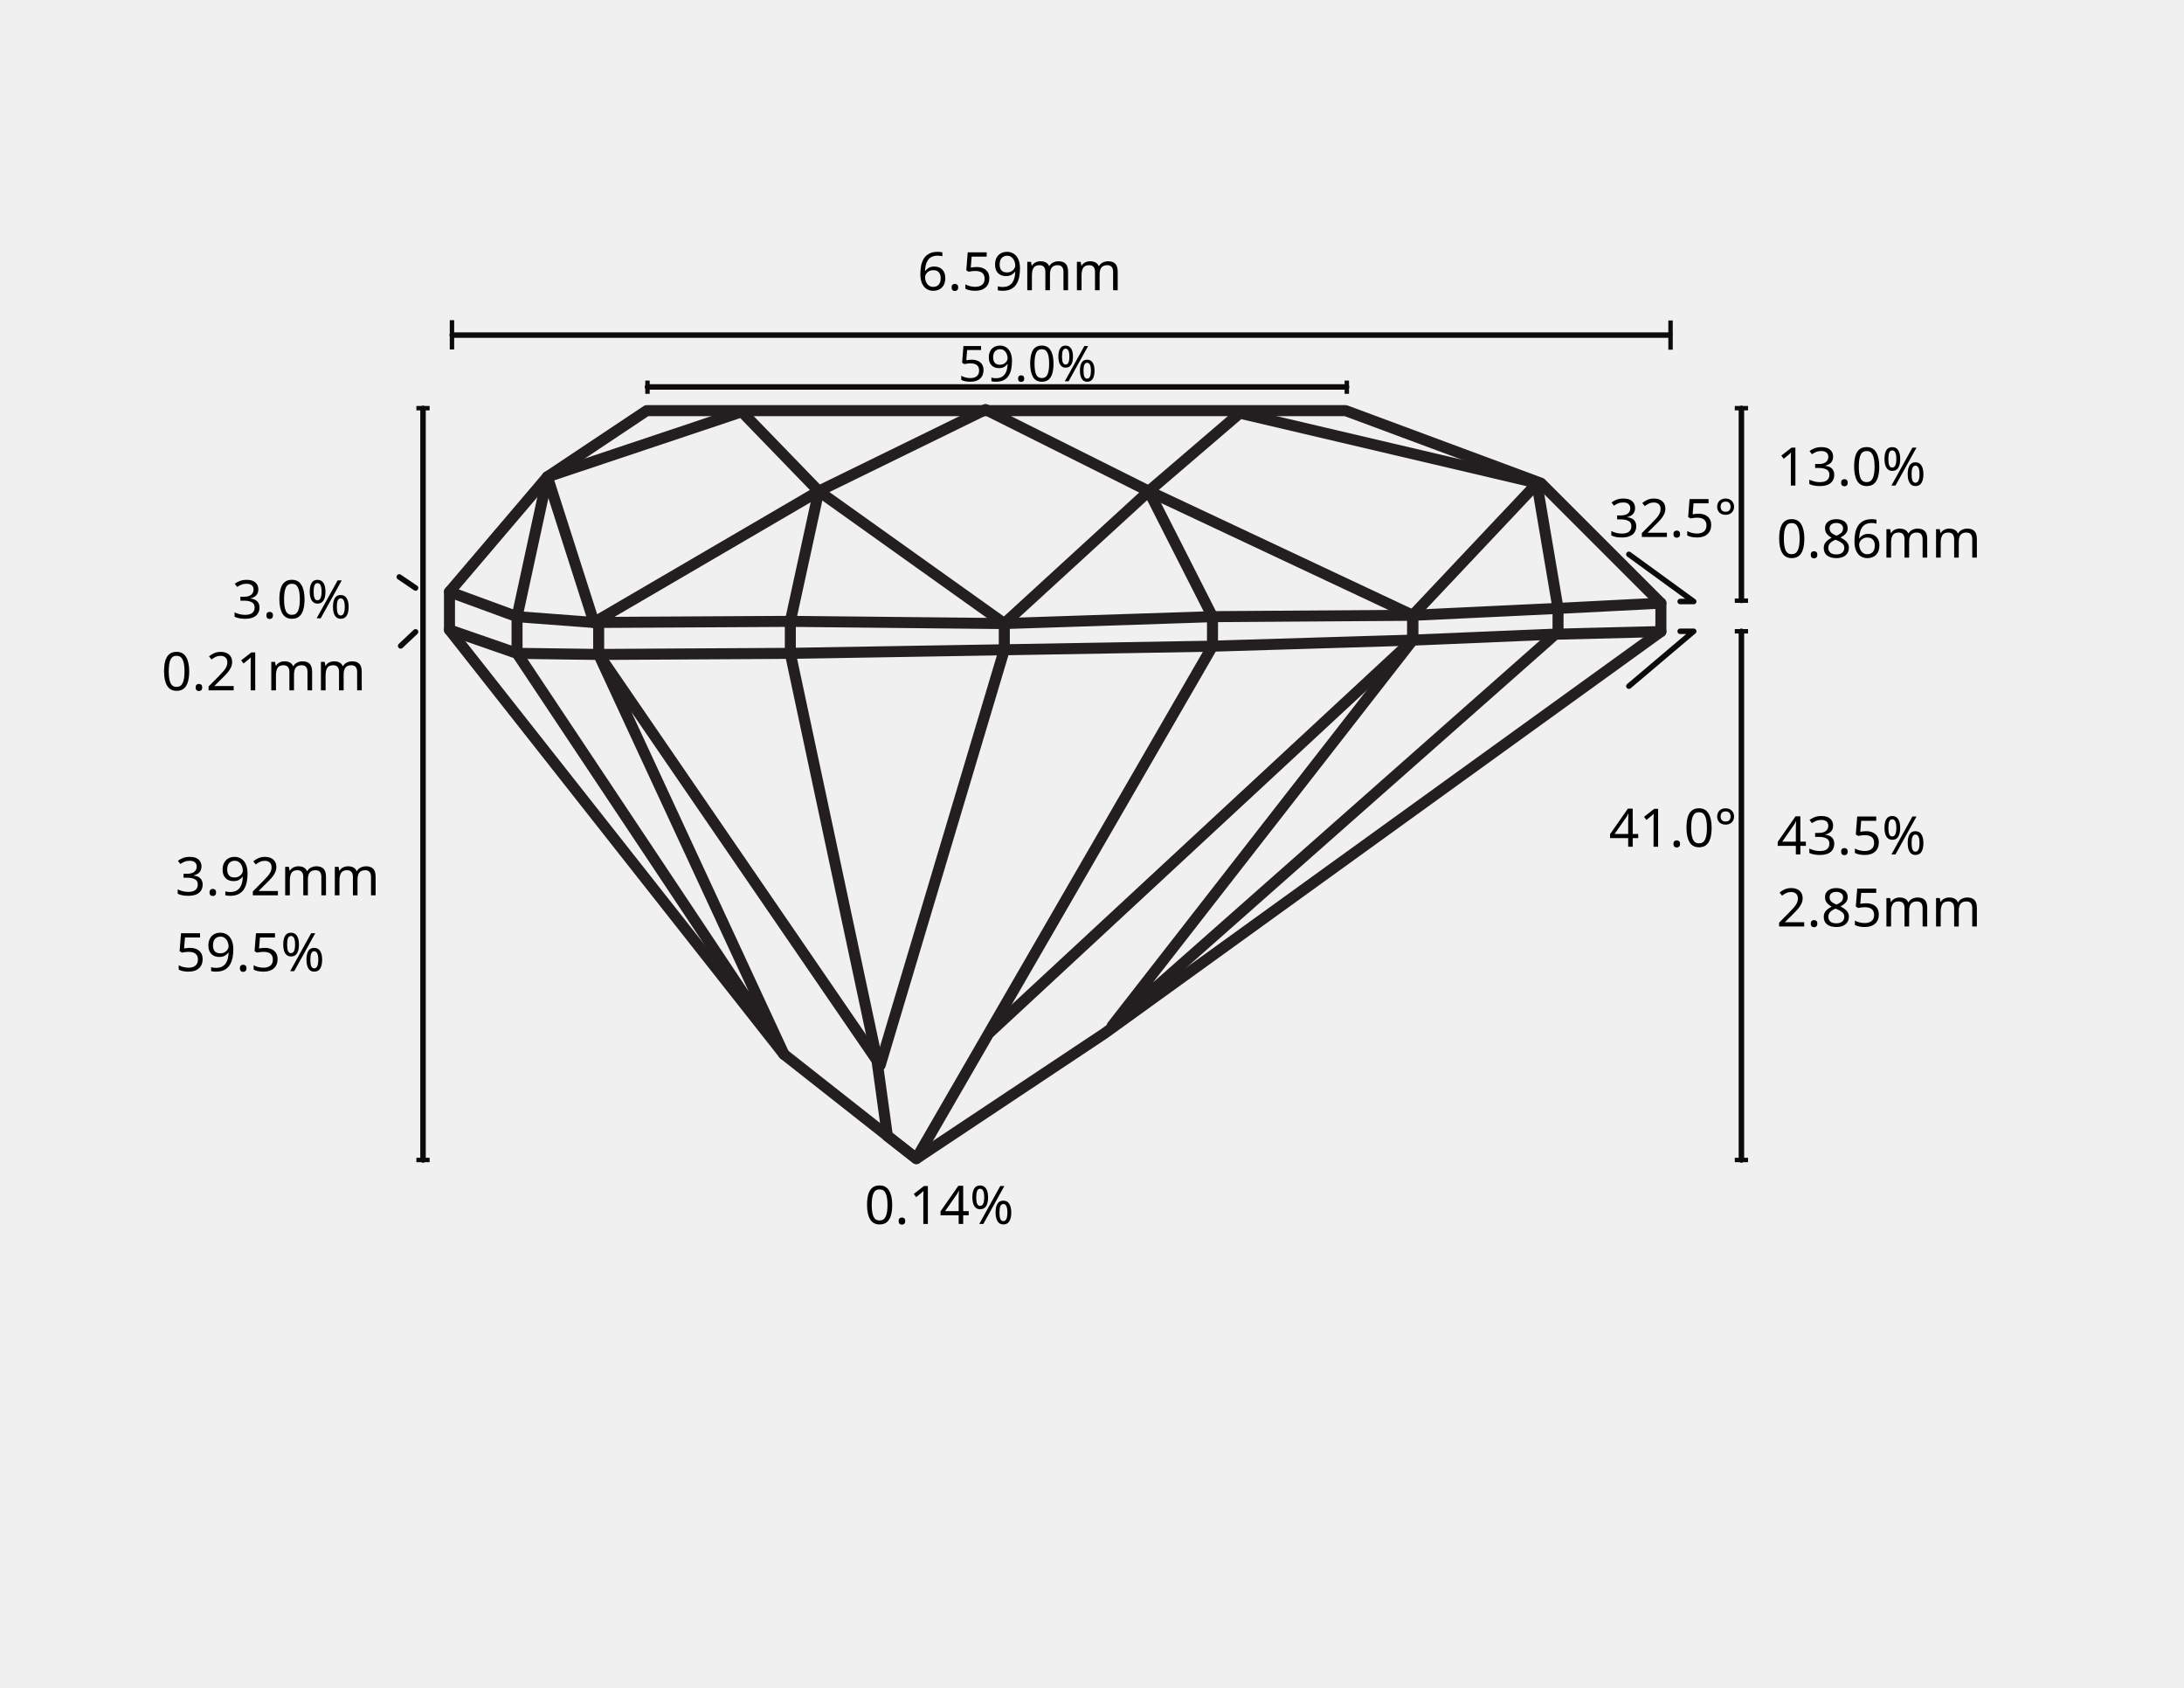
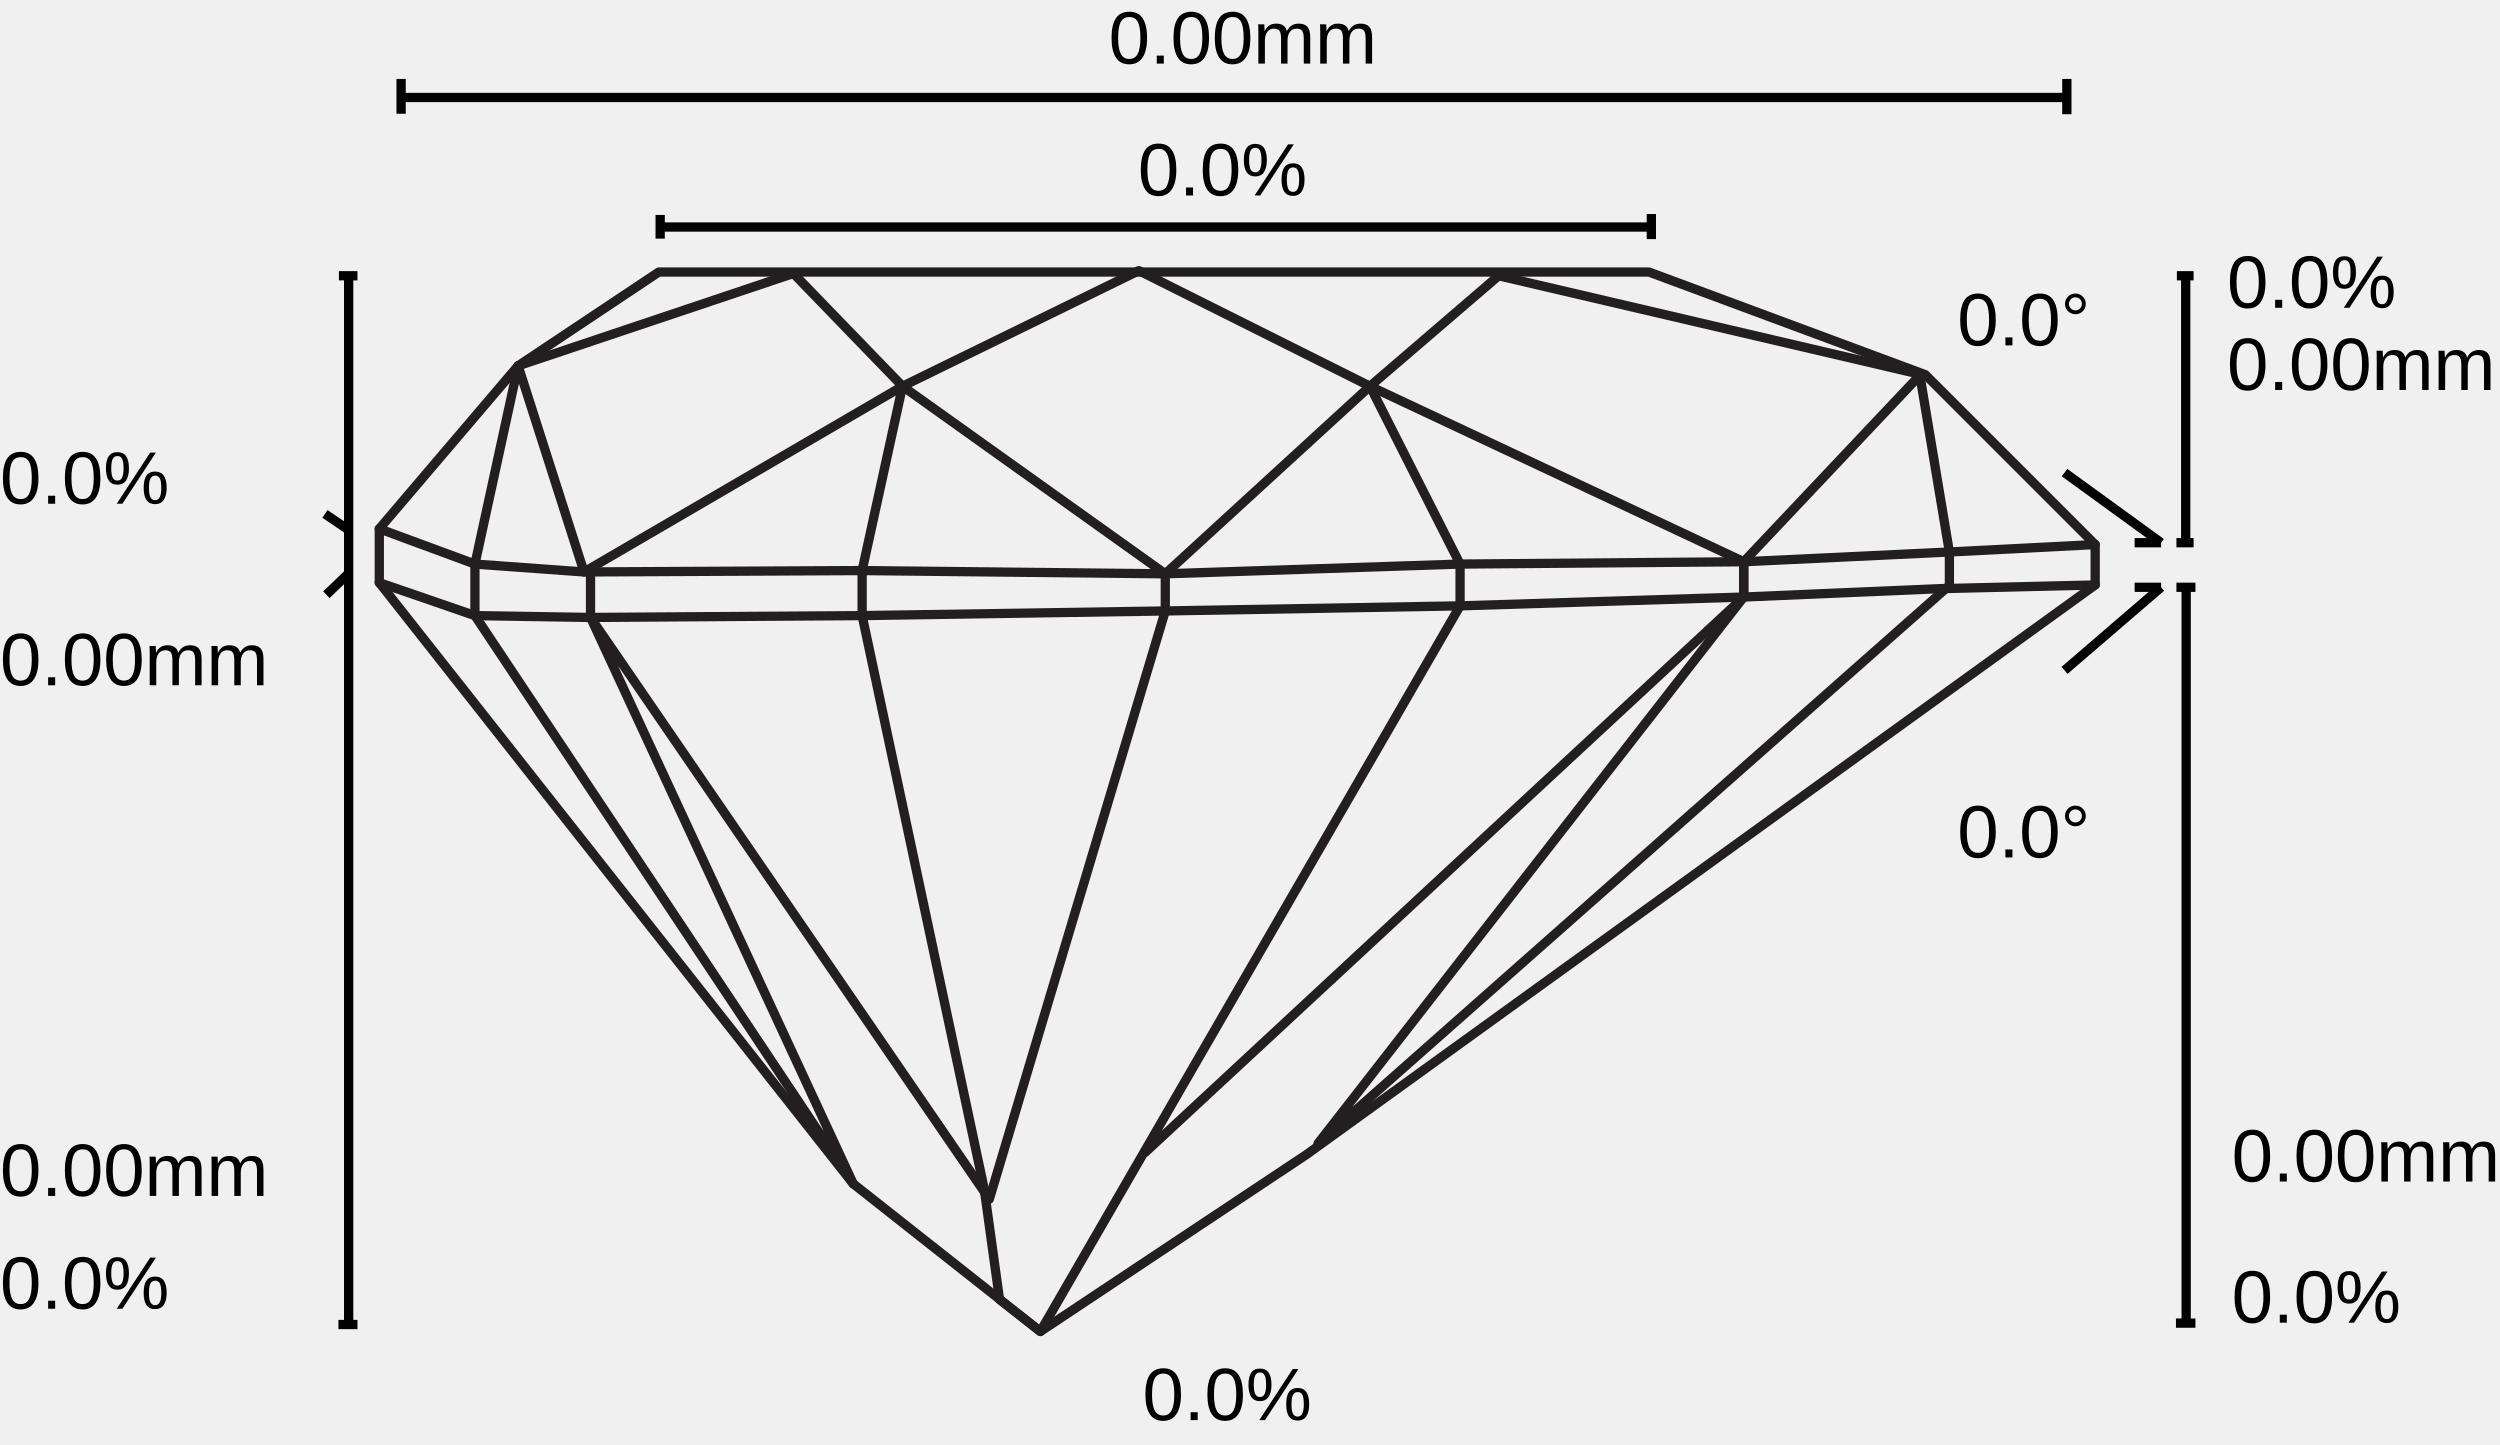
- <svg xmlns="http://www.w3.org/2000/svg" version="1.1" id="Layer_1" x="0px" y="0px" viewBox="0 0 792 612" enable-background="new 0 0 792 612" xml:space="preserve">
-   <path id="svg_35" fill="none" stroke="#0D0A0A" stroke-linecap="round" stroke-linejoin="round" stroke-miterlimit="10" d="  M202.7,149.4" />
-   <line id="svg_136" fill="none" stroke="#0D0A0A" stroke-width="2" stroke-linecap="round" stroke-linejoin="round" x1="153.4" y1="148.1" x2="153.4" y2="420.6" />
-   <rect id="svg_137" x="151.5" y="147.7" fill="#EF4966" stroke="#0D0A0A" stroke-miterlimit="10" width="3.8" height="0.6" />
-   <rect id="svg_138" x="151.5" y="420.3" fill="#EF4966" stroke="#0D0A0A" stroke-miterlimit="10" width="3.8" height="0.6" />
-   <line id="svg_139" fill="none" stroke="#0D0A0A" stroke-width="2" stroke-linecap="round" stroke-linejoin="round" x1="631.5" y1="228.9" x2="631.5" y2="420.6" />
-   <rect id="svg_140" x="629.6" y="228.6" fill="#EF4966" stroke="#0D0A0A" stroke-miterlimit="10" width="3.8" height="0.6" />
-   <rect id="svg_141" x="629.6" y="420.3" fill="#EF4966" stroke="#0D0A0A" stroke-miterlimit="10" width="3.8" height="0.6" />
-   <line id="svg_142" fill="none" stroke="#0D0A0A" stroke-width="2" stroke-linecap="round" stroke-linejoin="round" x1="631.5" y1="148.1" x2="631.5" y2="217.7" />
-   <rect id="svg_143" x="629.6" y="147.7" fill="#EF4966" stroke="#0D0A0A" stroke-miterlimit="10" width="3.8" height="0.6" />
-   <rect id="svg_144" x="629.6" y="217.5" fill="#EF4966" stroke="#0D0A0A" stroke-miterlimit="10" width="3.8" height="0.6" />
-   <line id="svg_145" fill="none" stroke="#0D0A0A" stroke-width="2" stroke-linecap="round" stroke-linejoin="round" x1="234.8" y1="140.3" x2="488.3" y2="140.3" />
-   <rect id="svg_146" x="234.5" y="138.5" fill="#EF4966" stroke="#0D0A0A" stroke-miterlimit="10" width="0.6" height="3.8" />
-   <g>
+ <svg xmlns="http://www.w3.org/2000/svg" id="Layer_1" data-name="Layer 1" viewBox="0 0 538.5 311.1">
+   <defs>
+     <style>
+       .cls-1, .cls-3, .cls-4 {
+         fill: none;
+         stroke-width: 2px;
+       }
+ 
+       .cls-1 {
+         stroke: #020202;
+         stroke-miterlimit: 10;
+       }
+ 
+       .cls-2 {
+         isolation: isolate;
+         font-size: 16px;
+         font-family: ArialMT, Arial;
+       }
+ 
+       .cls-3, .cls-4 {
+         stroke: #231f20;
+         stroke-linejoin: round;
+       }
+ 
+       .cls-4 {
+         stroke-linecap: round;
+       }
+     </style>
+   </defs>
+   <g id="lines">
+     <line class="cls-1" x1="142.2" y1="48.9" x2="355.2" y2="48.9" />
+     <line class="cls-1" x1="142.2" y1="46.3" x2="142.2" y2="51.4" />
+     <line class="cls-1" x1="355.7" y1="46.1" x2="355.7" y2="51.5" />
    <g>
-       <rect id="svg_147" x="488.1" y="138.5" fill="#EF4966" stroke="#0D0A0A" stroke-miterlimit="10" width="0.6" height="3.8" />
+       <line class="cls-1" x1="86.5" y1="21" x2="445" y2="21" />
+       <line class="cls-1" x1="445.2" y1="17" x2="445.2" y2="24.6" />
+       <line class="cls-1" x1="86.4" y1="17" x2="86.4" y2="24.5" />
+     </g>
+     <g>
+       <line class="cls-1" x1="75.1" y1="59.4" x2="75.1" y2="285.1" />
+       <line class="cls-1" x1="73" y1="59.4" x2="77" y2="59.4" />
+       <line class="cls-1" x1="72.9" y1="285.3" x2="77" y2="285.3" />
+     </g>
+     <g>
+       <line class="cls-1" x1="470.8" y1="59.4" x2="470.8" y2="116.9" />
+       <line class="cls-1" x1="468.9" y1="59.4" x2="472.5" y2="59.4" />
+       <line class="cls-1" x1="468.8" y1="116.9" x2="472.5" y2="116.9" />
+     </g>
+     <g>
+       <line class="cls-1" x1="470.9" y1="126.9" x2="470.9" y2="284.9" />
+       <line class="cls-1" x1="468.8" y1="126.5" x2="472.9" y2="126.5" />
+       <line class="cls-1" x1="468.7" y1="285" x2="472.9" y2="285" />
+     </g>
+     <g>
+       <line class="cls-1" x1="444.7" y1="101.8" x2="465.5" y2="116.9" />
+       <line class="cls-1" x1="459.8" y1="116.9" x2="465.5" y2="116.9" />
+     </g>
+     <line class="cls-1" x1="70" y1="110.7" x2="75.3" y2="114.3" />
+     <line class="cls-1" x1="70.3" y1="128.1" x2="75.1" y2="123.5" />
+     <g>
+       <line class="cls-1" x1="444.7" y1="144.4" x2="465.5" y2="126.5" />
+       <line class="cls-1" x1="459.8" y1="126.5" x2="465.5" y2="126.5" />
    </g>
  </g>
-   <g>
-     <g>
-       <line id="svg_188" fill="none" stroke="#0D0A0A" stroke-width="2" stroke-linecap="round" stroke-linejoin="round" x1="164" y1="121.5" x2="605.5" y2="121.5" />
+   <g id="text">
+     <text class="cls-2" transform="translate(246.1 305.9)">0.0%</text>
+     <text class="cls-2" transform="translate(421.6 74.4)">0.0°</text>
+     <text class="cls-2" transform="translate(421.6 184.7)">0.0°</text>
+     <g id="Pavillion">
+       <text class="cls-2" transform="translate(480.7 284.9)">0.0%</text>
+       <text class="cls-2" transform="translate(480.7 254.5)">0.00mm</text>
+     </g>
+     <g id="Crown">
+       <text class="cls-2" transform="translate(479.7 84)">0.00mm</text>
+       <text class="cls-2" transform="translate(479.7 66.3)">0.0%</text>
+     </g>
+     <g id="Total">
+       <text class="cls-2" transform="translate(0 281.9)">0.0%</text>
+       <text class="cls-2" transform="translate(0 257.6)">0.00mm</text>
+     </g>
+     <g id="Girdle">
+       <text class="cls-2" transform="translate(0 147.6)">0.00mm</text>
+       <text class="cls-2" transform="translate(0 108.5)">0.0%</text>
+     </g>
+     <g id="Table">
+       <text class="cls-2" transform="translate(245.1 42.1)">0.0%</text>
+       <text class="cls-2" transform="translate(238.8 13.7)">0.00mm</text>
    </g>
  </g>
-   <g>
+   <g id="heart">
    <g>
-       <rect id="svg_189" x="163.6" y="116.6" fill="#010101" stroke="#0D0A0A" stroke-miterlimit="10" width="0.6" height="9.6" />
+       <polygon class="cls-3" points="224.1 286.8 281.4 248.7 451.3 126 451.3 117.3 414.7 80.7 355.2 58.6 141.9 58.6 111.6 78.8 81.7 113.9 81.7 125.5 183.8 255 224.1 286.8" />
+       <polygon class="cls-3" points="224.1 286.8 314.5 130.5 314.5 121.5 295.1 83.2 245.3 58.3 194.4 83.2 185.7 122.9 185.7 132.6 212 256.1 215.3 279.9 224.1 286.8" />
+       <polygon class="cls-3" points="111.6 78.8 170.9 58.9 194.4 83.2 125.8 123.2 111.6 78.8" />
+       <polyline class="cls-4" points="111.6 78.8 102.3 121.5 102.3 132.6 183.8 255 127.2 133 213.1 258.3 251 131.6 251 123.6 295.1 83.2 375.6 121 375.6 128.6 246.7 248.2" />
+       <polyline class="cls-4" points="81.7 113.9 102.3 121.5 125.8 123.2 185.7 122.9 251 123.6 314.5 121.5 375.6 121 419.9 118.9 451.3 117.3" />
+       <polyline class="cls-4" points="451.3 126 417.8 126.8 375.6 128.6 314.5 130.5 251 131.6 185.7 132.6 127.2 133 127.2 123.2" />
+       <polyline class="cls-4" points="81.7 125.5 102.3 132.6 127.2 133" />
+       <line class="cls-4" x1="194.4" y1="83.2" x2="251" y2="123.6" />
+       <polyline class="cls-4" points="295.1 83.2 322.8 59.4 413.5 80.6 419.9 118.9 419.9 126.1 283.9 246.3 375.6 128.6 375.6 121 413 81.4" />
    </g>
  </g>
-   <line id="svg_253" fill="none" stroke="#0D0A0A" stroke-width="2" stroke-linecap="round" stroke-linejoin="round" stroke-miterlimit="10" x1="144.8" y1="209.2" x2="150.7" y2="213.2" />
-   <line id="svg_254" fill="none" stroke="#0D0A0A" stroke-width="2" stroke-linecap="round" stroke-linejoin="round" stroke-miterlimit="10" x1="145.3" y1="234.2" x2="150.7" y2="229.1" />
-   <polyline id="svg_255" fill="none" stroke="#0D0A0A" stroke-width="2" stroke-linecap="round" stroke-linejoin="round" stroke-miterlimit="10" points="  609.3,228.9 614.2,228.9 590.7,248.8 " />
-   <g>
-     <polyline id="svg_256" fill="none" stroke="#0D0A0A" stroke-width="2" stroke-linecap="round" stroke-linejoin="round" stroke-miterlimit="10" points="   609.3,218.1 614.2,218.1 590.7,201  " />
-   </g>
-   <g>
-     <g>
-       <rect id="svg_189_1_" x="605.5" y="116.7" fill="#010101" stroke="#0D0A0A" stroke-miterlimit="10" width="0.6" height="9.6" />
-     </g>
-   </g>
-   <text id="SVG_width_mm" transform="matrix(1 0 0 1 332.6931 105.2488)" font-family="'ArialMT'" font-size="19.25">6.59mm</text>
-   <text id="SVG_table_pre" transform="matrix(1 0 0 1 347.4685 138.2488)" font-family="'ArialMT'" font-size="17.875">59.0%</text>
-   <text id="SVG_crown_pre" transform="matrix(1 0 0 1 644.2546 176.0613)" font-family="'ArialMT'" font-size="19.25">13.0%</text>
-   <text id="SVG_crown_mm" transform="matrix(1 0 0 1 644.2546 202.1862)" font-family="'ArialMT'" font-size="19.25">0.86mm</text>
-   <text id="SVG_pavillion_pre" transform="matrix(1 0 0 1 644.2546 309.8191)" font-family="'ArialMT'" font-size="19.25">43.5%</text>
-   <text id="SVG_pavillion_mm" transform="matrix(1 0 0 1 644.2546 335.9441)" font-family="'ArialMT'" font-size="19.25">2.85mm</text>
-   <text id="SVG_girdle_pre" transform="matrix(1 0 0 1 84.2029 224.1814)" font-family="'ArialMT'" font-size="19.25">3.0%</text>
-   <text id="SVG_girdle_mm" transform="matrix(1 0 0 1 58.551 250.3064)" font-family="'ArialMT'" font-size="19.25">0.21mm</text>
-   <text id="SVG_culet_mm" transform="matrix(1 0 0 1 313.4841 443.7849)" font-family="'ArialMT'" font-size="19.25">0.14%</text>
-   <text id="SVG_crown_rounded" transform="matrix(1 0 0 1 583.4586 194.7029)" font-family="'ArialMT'" font-size="19.25">32.5°</text>
-   <text id="SVG_pavillion_rounded" transform="matrix(1 0 0 1 583.4577 307.03)" font-family="'ArialMT'" font-size="19.25">41.0°</text>
-   <text id="SVG_total_depth_per" transform="matrix(1 0 0 1 63.5842 324.6287)" font-family="'ArialMT'" font-size="19.25">3.92mm</text>
-   <text id="SVG_total_depth_mm" transform="matrix(1 0 0 1 63.5842 352.1286)" font-family="'ArialMT'" font-size="19.25">59.5%</text>
-   <rect x="1757.4" y="354.1" fill="#FFFFFF" width="432.4" height="273.3" />
-   <g>
-     <polygon fill="none" stroke="#231F20" stroke-width="4" stroke-linejoin="round" stroke-miterlimit="10" points="332.3,420.1    400.4,374.8 602.3,229 602.3,218.7 558.8,175.2 488,148.9 234.5,148.9 198.5,172.9 163,214.6 163,228.4 284.3,382.3  " />
-     <polygon fill="none" stroke="#231F20" stroke-width="4" stroke-linejoin="round" stroke-miterlimit="10" points="332.3,420.1    439.7,234.3 439.7,223.6 416.6,178.1 357.4,148.5 296.9,178.1 286.6,225.3 286.6,236.9 317.9,383.6 321.8,411.9  " />
-     <polygon fill="none" stroke="#231F20" stroke-width="4" stroke-linejoin="round" stroke-miterlimit="10" points="198.5,172.9    269,149.3 296.9,178.1 215.4,225.7  " />
-     <polyline fill="none" stroke="#231F20" stroke-width="4" stroke-linecap="round" stroke-linejoin="round" stroke-miterlimit="10" points="   198.5,172.9 187.5,223.6 187.5,236.9 284.3,382.3 217.1,237.3 319.2,386.2 364.2,235.6 364.2,226.1 416.6,178.1 512.3,223.1    512.3,232.1 359.1,374.2  " />
-     <polyline fill="none" stroke="#231F20" stroke-width="4" stroke-linecap="round" stroke-linejoin="round" stroke-miterlimit="10" points="   163,214.6 187.5,223.6 215.4,225.7 286.6,225.3 364.2,226.1 439.7,223.6 512.3,223.1 565,220.6 602.3,218.7  " />
-     <polyline fill="none" stroke="#231F20" stroke-width="4" stroke-linecap="round" stroke-linejoin="round" stroke-miterlimit="10" points="   602.3,229 562.4,230 512.3,232.1 439.7,234.3 364.2,235.6 286.6,236.9 217.1,237.3 217.1,225.7  " />
-     <polyline fill="none" stroke="#231F20" stroke-width="4" stroke-linecap="round" stroke-linejoin="round" stroke-miterlimit="10" points="   163,228.4 187.5,236.9 217.1,237.3  " />
-     <line fill="none" stroke="#231F20" stroke-width="4" stroke-linecap="round" stroke-linejoin="round" stroke-miterlimit="10" x1="296.9" y1="178.1" x2="364.2" y2="226.1" />
-     <polyline fill="none" stroke="#231F20" stroke-width="4" stroke-linecap="round" stroke-linejoin="round" stroke-miterlimit="10" points="   416.6,178.1 449.6,149.8 557.3,175.1 565,220.6 565,229.1 403.3,372 512.3,232.1 512.3,223.1 556.7,176  " />
-   </g>
</svg>
